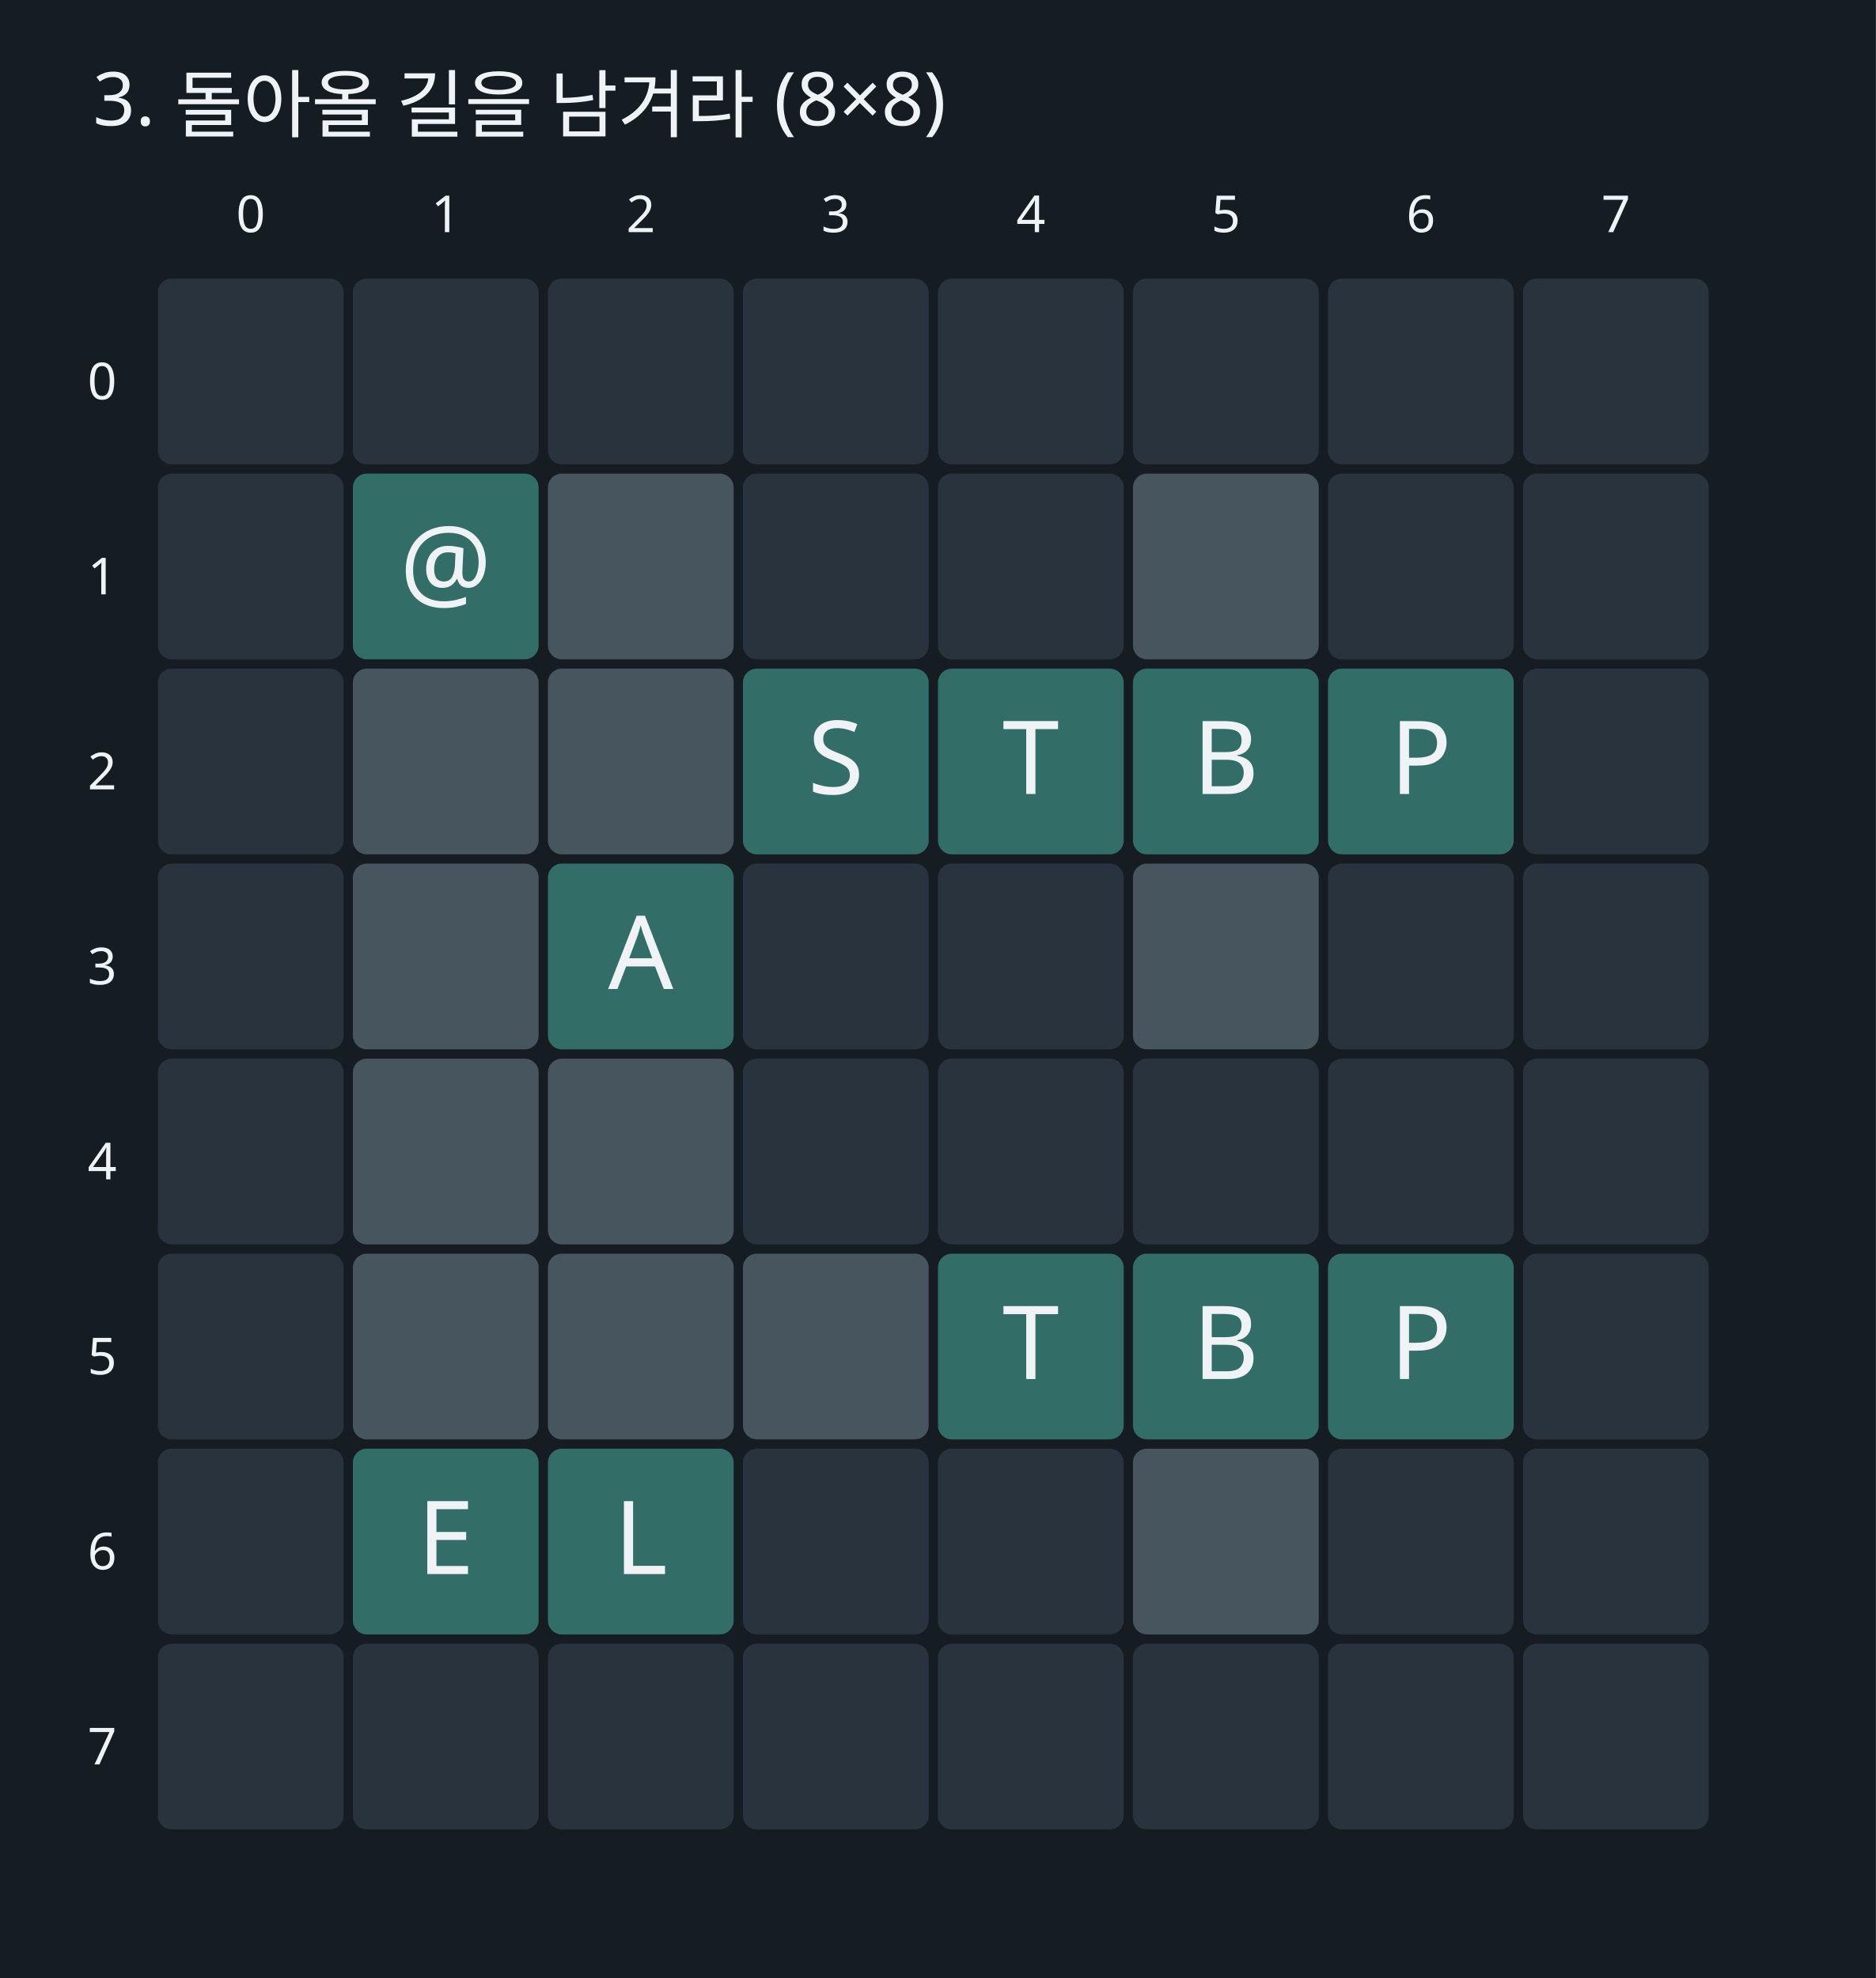
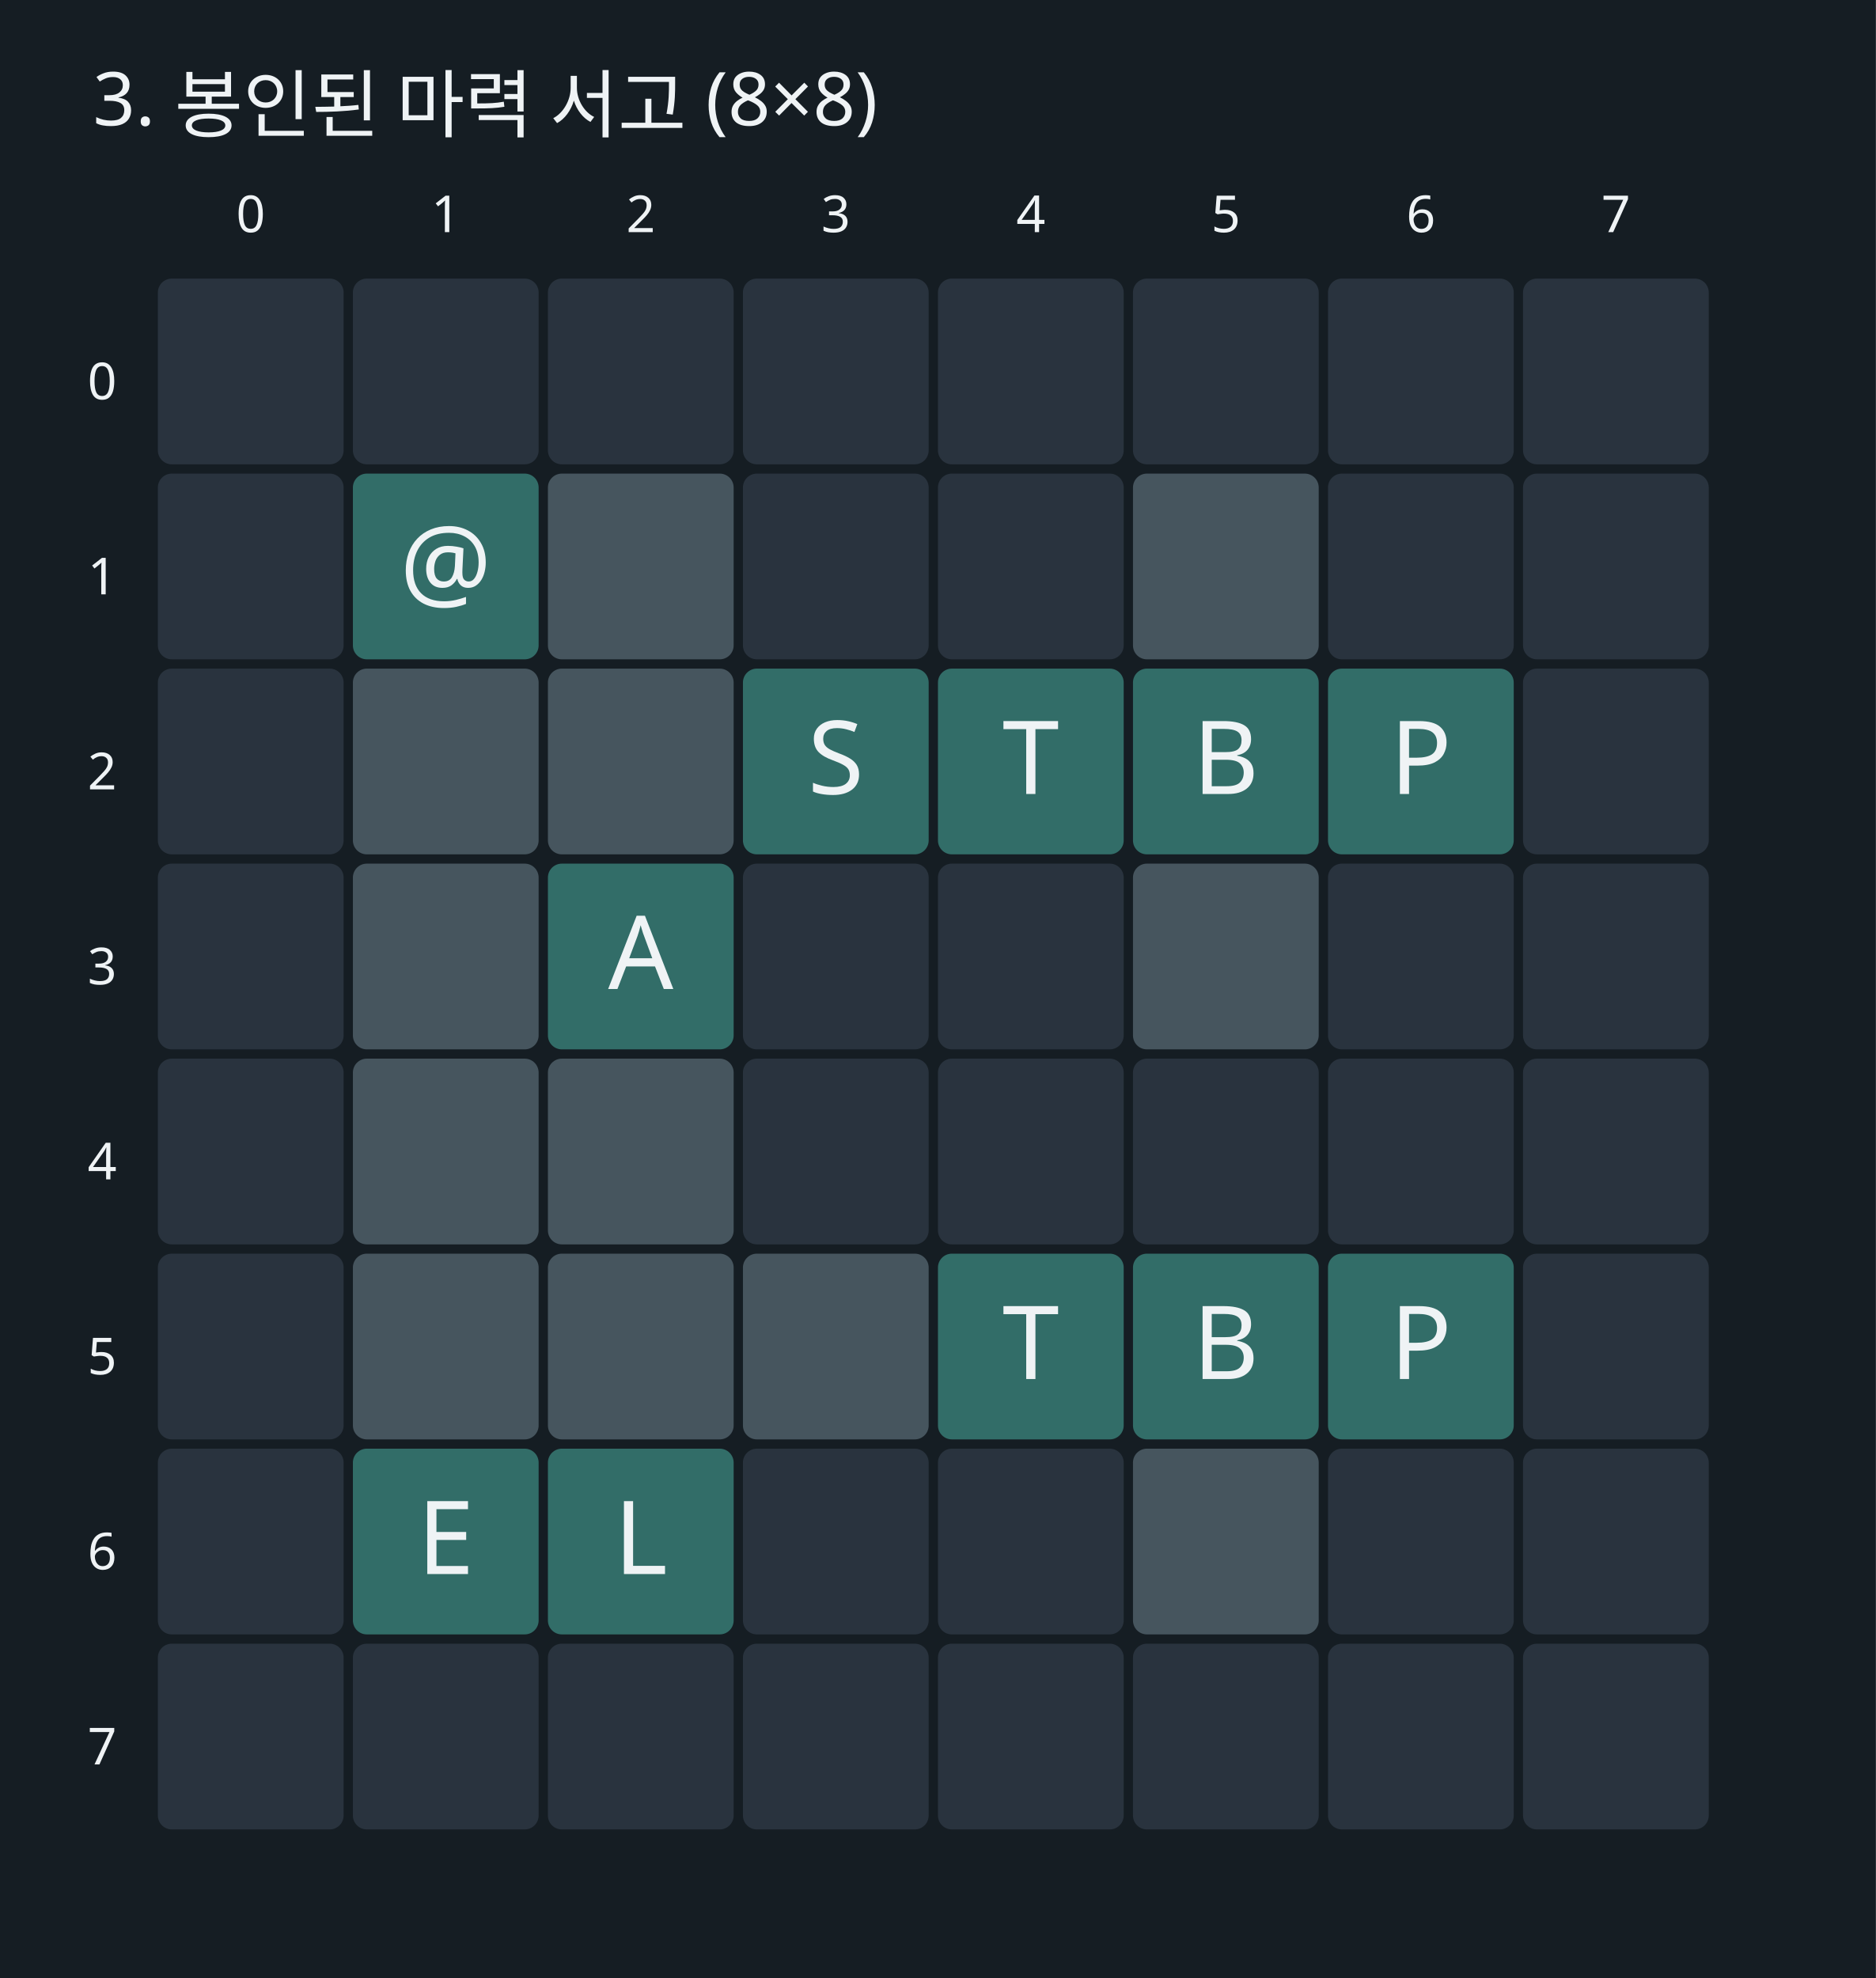
<svg xmlns="http://www.w3.org/2000/svg" width="404" height="426" viewBox="0 0 404 426">
  <rect width="100%" height="100%" fill="#151d23" />
  <g font-family="Malgun Gothic, sans-serif" fill="#eff3f5">
-     <text x="20" y="27" font-size="16">3. 돌아올 길을 남겨라 (8×8)</text>
+     <text x="20" y="27" font-size="16">3. 봉인된 마력 서고 (8×8)</text>
    <text x="54" y="50" text-anchor="middle" font-size="11">0</text>
    <text x="96" y="50" text-anchor="middle" font-size="11">1</text>
    <text x="138" y="50" text-anchor="middle" font-size="11">2</text>
    <text x="180" y="50" text-anchor="middle" font-size="11">3</text>
    <text x="222" y="50" text-anchor="middle" font-size="11">4</text>
    <text x="264" y="50" text-anchor="middle" font-size="11">5</text>
    <text x="306" y="50" text-anchor="middle" font-size="11">6</text>
    <text x="348" y="50" text-anchor="middle" font-size="11">7</text>
    <text x="22" y="86" text-anchor="middle" font-size="11">0</text>
    <rect x="34" y="60" width="40" height="40" rx="3" fill="#29333e" />
    <rect x="76" y="60" width="40" height="40" rx="3" fill="#29333e" />
    <rect x="118" y="60" width="40" height="40" rx="3" fill="#29333e" />
    <rect x="160" y="60" width="40" height="40" rx="3" fill="#29333e" />
    <rect x="202" y="60" width="40" height="40" rx="3" fill="#29333e" />
    <rect x="244" y="60" width="40" height="40" rx="3" fill="#29333e" />
    <rect x="286" y="60" width="40" height="40" rx="3" fill="#29333e" />
    <rect x="328" y="60" width="40" height="40" rx="3" fill="#29333e" />
    <text x="22" y="128" text-anchor="middle" font-size="11">1</text>
    <rect x="34" y="102" width="40" height="40" rx="3" fill="#29333e" />
    <rect x="76" y="102" width="40" height="40" rx="3" fill="#326d68" />
    <text x="96" y="129" text-anchor="middle" font-size="22">@</text>
    <rect x="118" y="102" width="40" height="40" rx="3" fill="#46555e" />
    <rect x="160" y="102" width="40" height="40" rx="3" fill="#29333e" />
    <rect x="202" y="102" width="40" height="40" rx="3" fill="#29333e" />
    <rect x="244" y="102" width="40" height="40" rx="3" fill="#46555e" />
    <rect x="286" y="102" width="40" height="40" rx="3" fill="#29333e" />
    <rect x="328" y="102" width="40" height="40" rx="3" fill="#29333e" />
    <text x="22" y="170" text-anchor="middle" font-size="11">2</text>
    <rect x="34" y="144" width="40" height="40" rx="3" fill="#29333e" />
    <rect x="76" y="144" width="40" height="40" rx="3" fill="#46555e" />
    <rect x="118" y="144" width="40" height="40" rx="3" fill="#46555e" />
    <rect x="160" y="144" width="40" height="40" rx="3" fill="#326d68" />
    <text x="180" y="171" text-anchor="middle" font-size="22">S</text>
    <rect x="202" y="144" width="40" height="40" rx="3" fill="#326d68" />
    <text x="222" y="171" text-anchor="middle" font-size="22">T</text>
    <rect x="244" y="144" width="40" height="40" rx="3" fill="#326d68" />
    <text x="264" y="171" text-anchor="middle" font-size="22">B</text>
    <rect x="286" y="144" width="40" height="40" rx="3" fill="#326d68" />
    <text x="306" y="171" text-anchor="middle" font-size="22">P</text>
    <rect x="328" y="144" width="40" height="40" rx="3" fill="#29333e" />
    <text x="22" y="212" text-anchor="middle" font-size="11">3</text>
    <rect x="34" y="186" width="40" height="40" rx="3" fill="#29333e" />
    <rect x="76" y="186" width="40" height="40" rx="3" fill="#46555e" />
    <rect x="118" y="186" width="40" height="40" rx="3" fill="#326d68" />
    <text x="138" y="213" text-anchor="middle" font-size="22">A</text>
    <rect x="160" y="186" width="40" height="40" rx="3" fill="#29333e" />
    <rect x="202" y="186" width="40" height="40" rx="3" fill="#29333e" />
    <rect x="244" y="186" width="40" height="40" rx="3" fill="#46555e" />
    <rect x="286" y="186" width="40" height="40" rx="3" fill="#29333e" />
    <rect x="328" y="186" width="40" height="40" rx="3" fill="#29333e" />
    <text x="22" y="254" text-anchor="middle" font-size="11">4</text>
    <rect x="34" y="228" width="40" height="40" rx="3" fill="#29333e" />
    <rect x="76" y="228" width="40" height="40" rx="3" fill="#46555e" />
    <rect x="118" y="228" width="40" height="40" rx="3" fill="#46555e" />
    <rect x="160" y="228" width="40" height="40" rx="3" fill="#29333e" />
    <rect x="202" y="228" width="40" height="40" rx="3" fill="#29333e" />
    <rect x="244" y="228" width="40" height="40" rx="3" fill="#29333e" />
    <rect x="286" y="228" width="40" height="40" rx="3" fill="#29333e" />
    <rect x="328" y="228" width="40" height="40" rx="3" fill="#29333e" />
    <text x="22" y="296" text-anchor="middle" font-size="11">5</text>
    <rect x="34" y="270" width="40" height="40" rx="3" fill="#29333e" />
    <rect x="76" y="270" width="40" height="40" rx="3" fill="#46555e" />
    <rect x="118" y="270" width="40" height="40" rx="3" fill="#46555e" />
    <rect x="160" y="270" width="40" height="40" rx="3" fill="#46555e" />
    <rect x="202" y="270" width="40" height="40" rx="3" fill="#326d68" />
    <text x="222" y="297" text-anchor="middle" font-size="22">T</text>
    <rect x="244" y="270" width="40" height="40" rx="3" fill="#326d68" />
    <text x="264" y="297" text-anchor="middle" font-size="22">B</text>
    <rect x="286" y="270" width="40" height="40" rx="3" fill="#326d68" />
    <text x="306" y="297" text-anchor="middle" font-size="22">P</text>
    <rect x="328" y="270" width="40" height="40" rx="3" fill="#29333e" />
    <text x="22" y="338" text-anchor="middle" font-size="11">6</text>
    <rect x="34" y="312" width="40" height="40" rx="3" fill="#29333e" />
    <rect x="76" y="312" width="40" height="40" rx="3" fill="#326d68" />
    <text x="96" y="339" text-anchor="middle" font-size="22">E</text>
    <rect x="118" y="312" width="40" height="40" rx="3" fill="#326d68" />
    <text x="138" y="339" text-anchor="middle" font-size="22">L</text>
    <rect x="160" y="312" width="40" height="40" rx="3" fill="#29333e" />
    <rect x="202" y="312" width="40" height="40" rx="3" fill="#29333e" />
    <rect x="244" y="312" width="40" height="40" rx="3" fill="#46555e" />
    <rect x="286" y="312" width="40" height="40" rx="3" fill="#29333e" />
    <rect x="328" y="312" width="40" height="40" rx="3" fill="#29333e" />
    <text x="22" y="380" text-anchor="middle" font-size="11">7</text>
    <rect x="34" y="354" width="40" height="40" rx="3" fill="#29333e" />
    <rect x="76" y="354" width="40" height="40" rx="3" fill="#29333e" />
    <rect x="118" y="354" width="40" height="40" rx="3" fill="#29333e" />
    <rect x="160" y="354" width="40" height="40" rx="3" fill="#29333e" />
    <rect x="202" y="354" width="40" height="40" rx="3" fill="#29333e" />
    <rect x="244" y="354" width="40" height="40" rx="3" fill="#29333e" />
    <rect x="286" y="354" width="40" height="40" rx="3" fill="#29333e" />
    <rect x="328" y="354" width="40" height="40" rx="3" fill="#29333e" />
  </g>
</svg>
